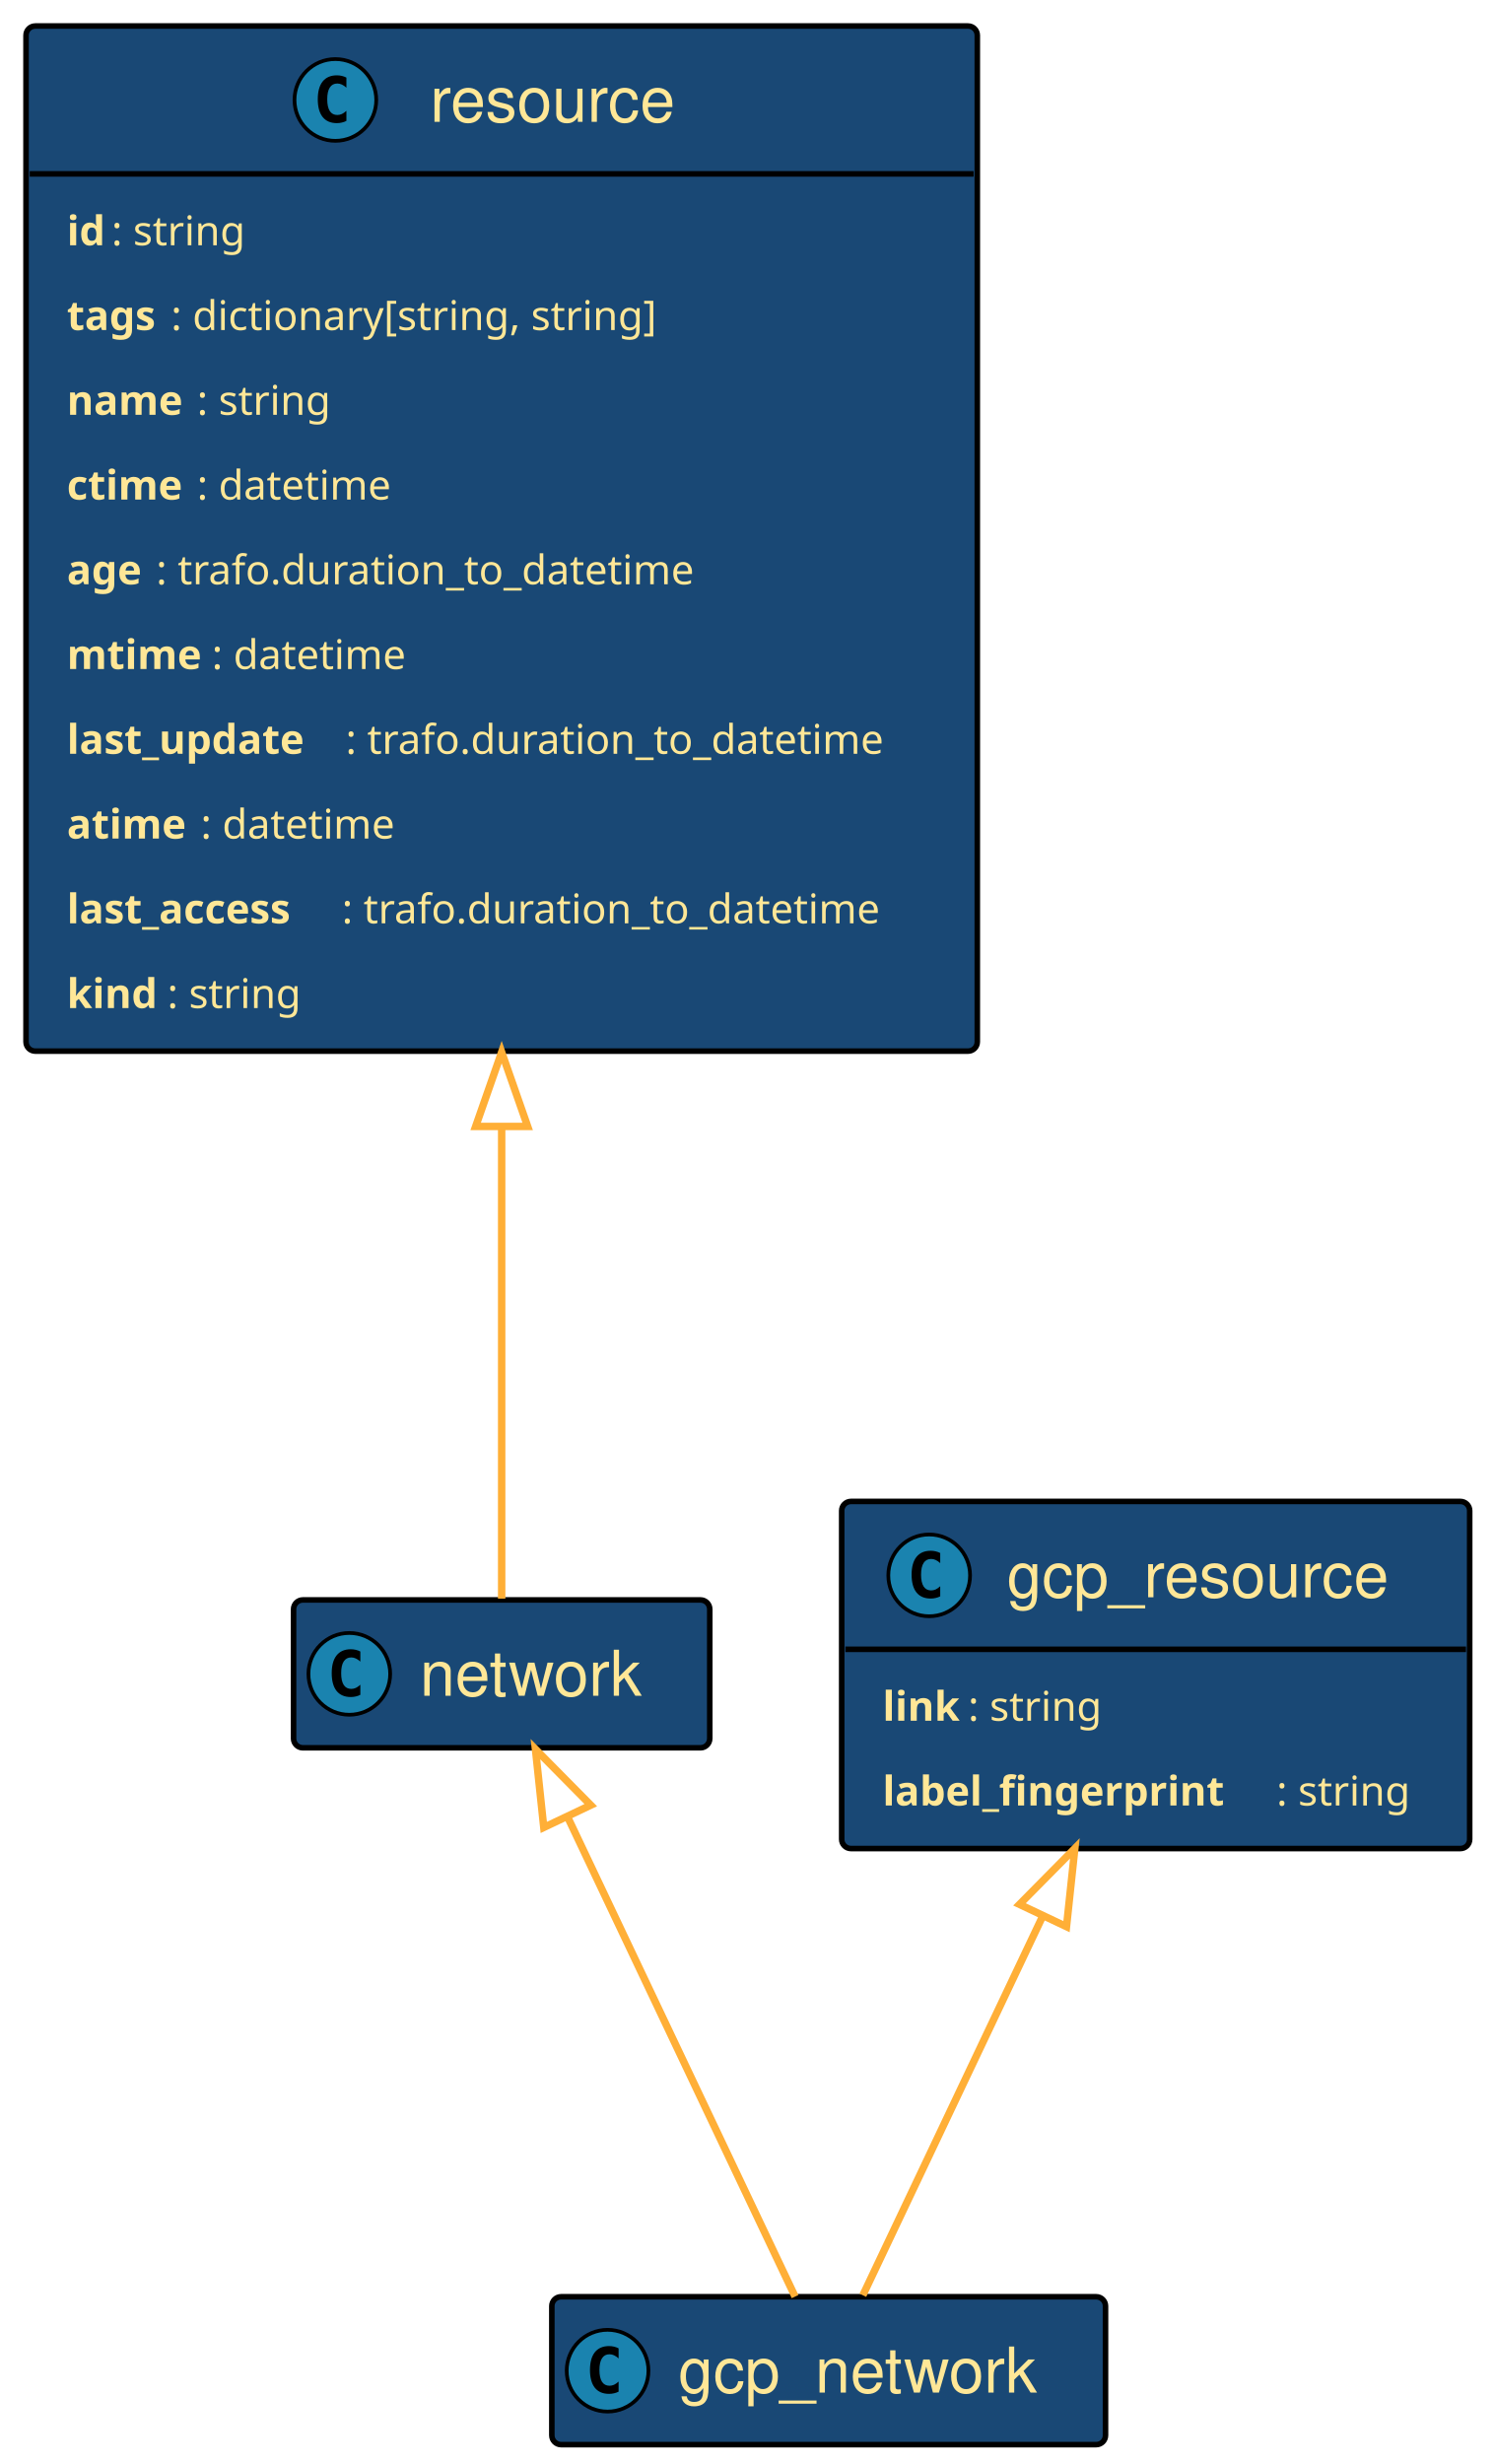
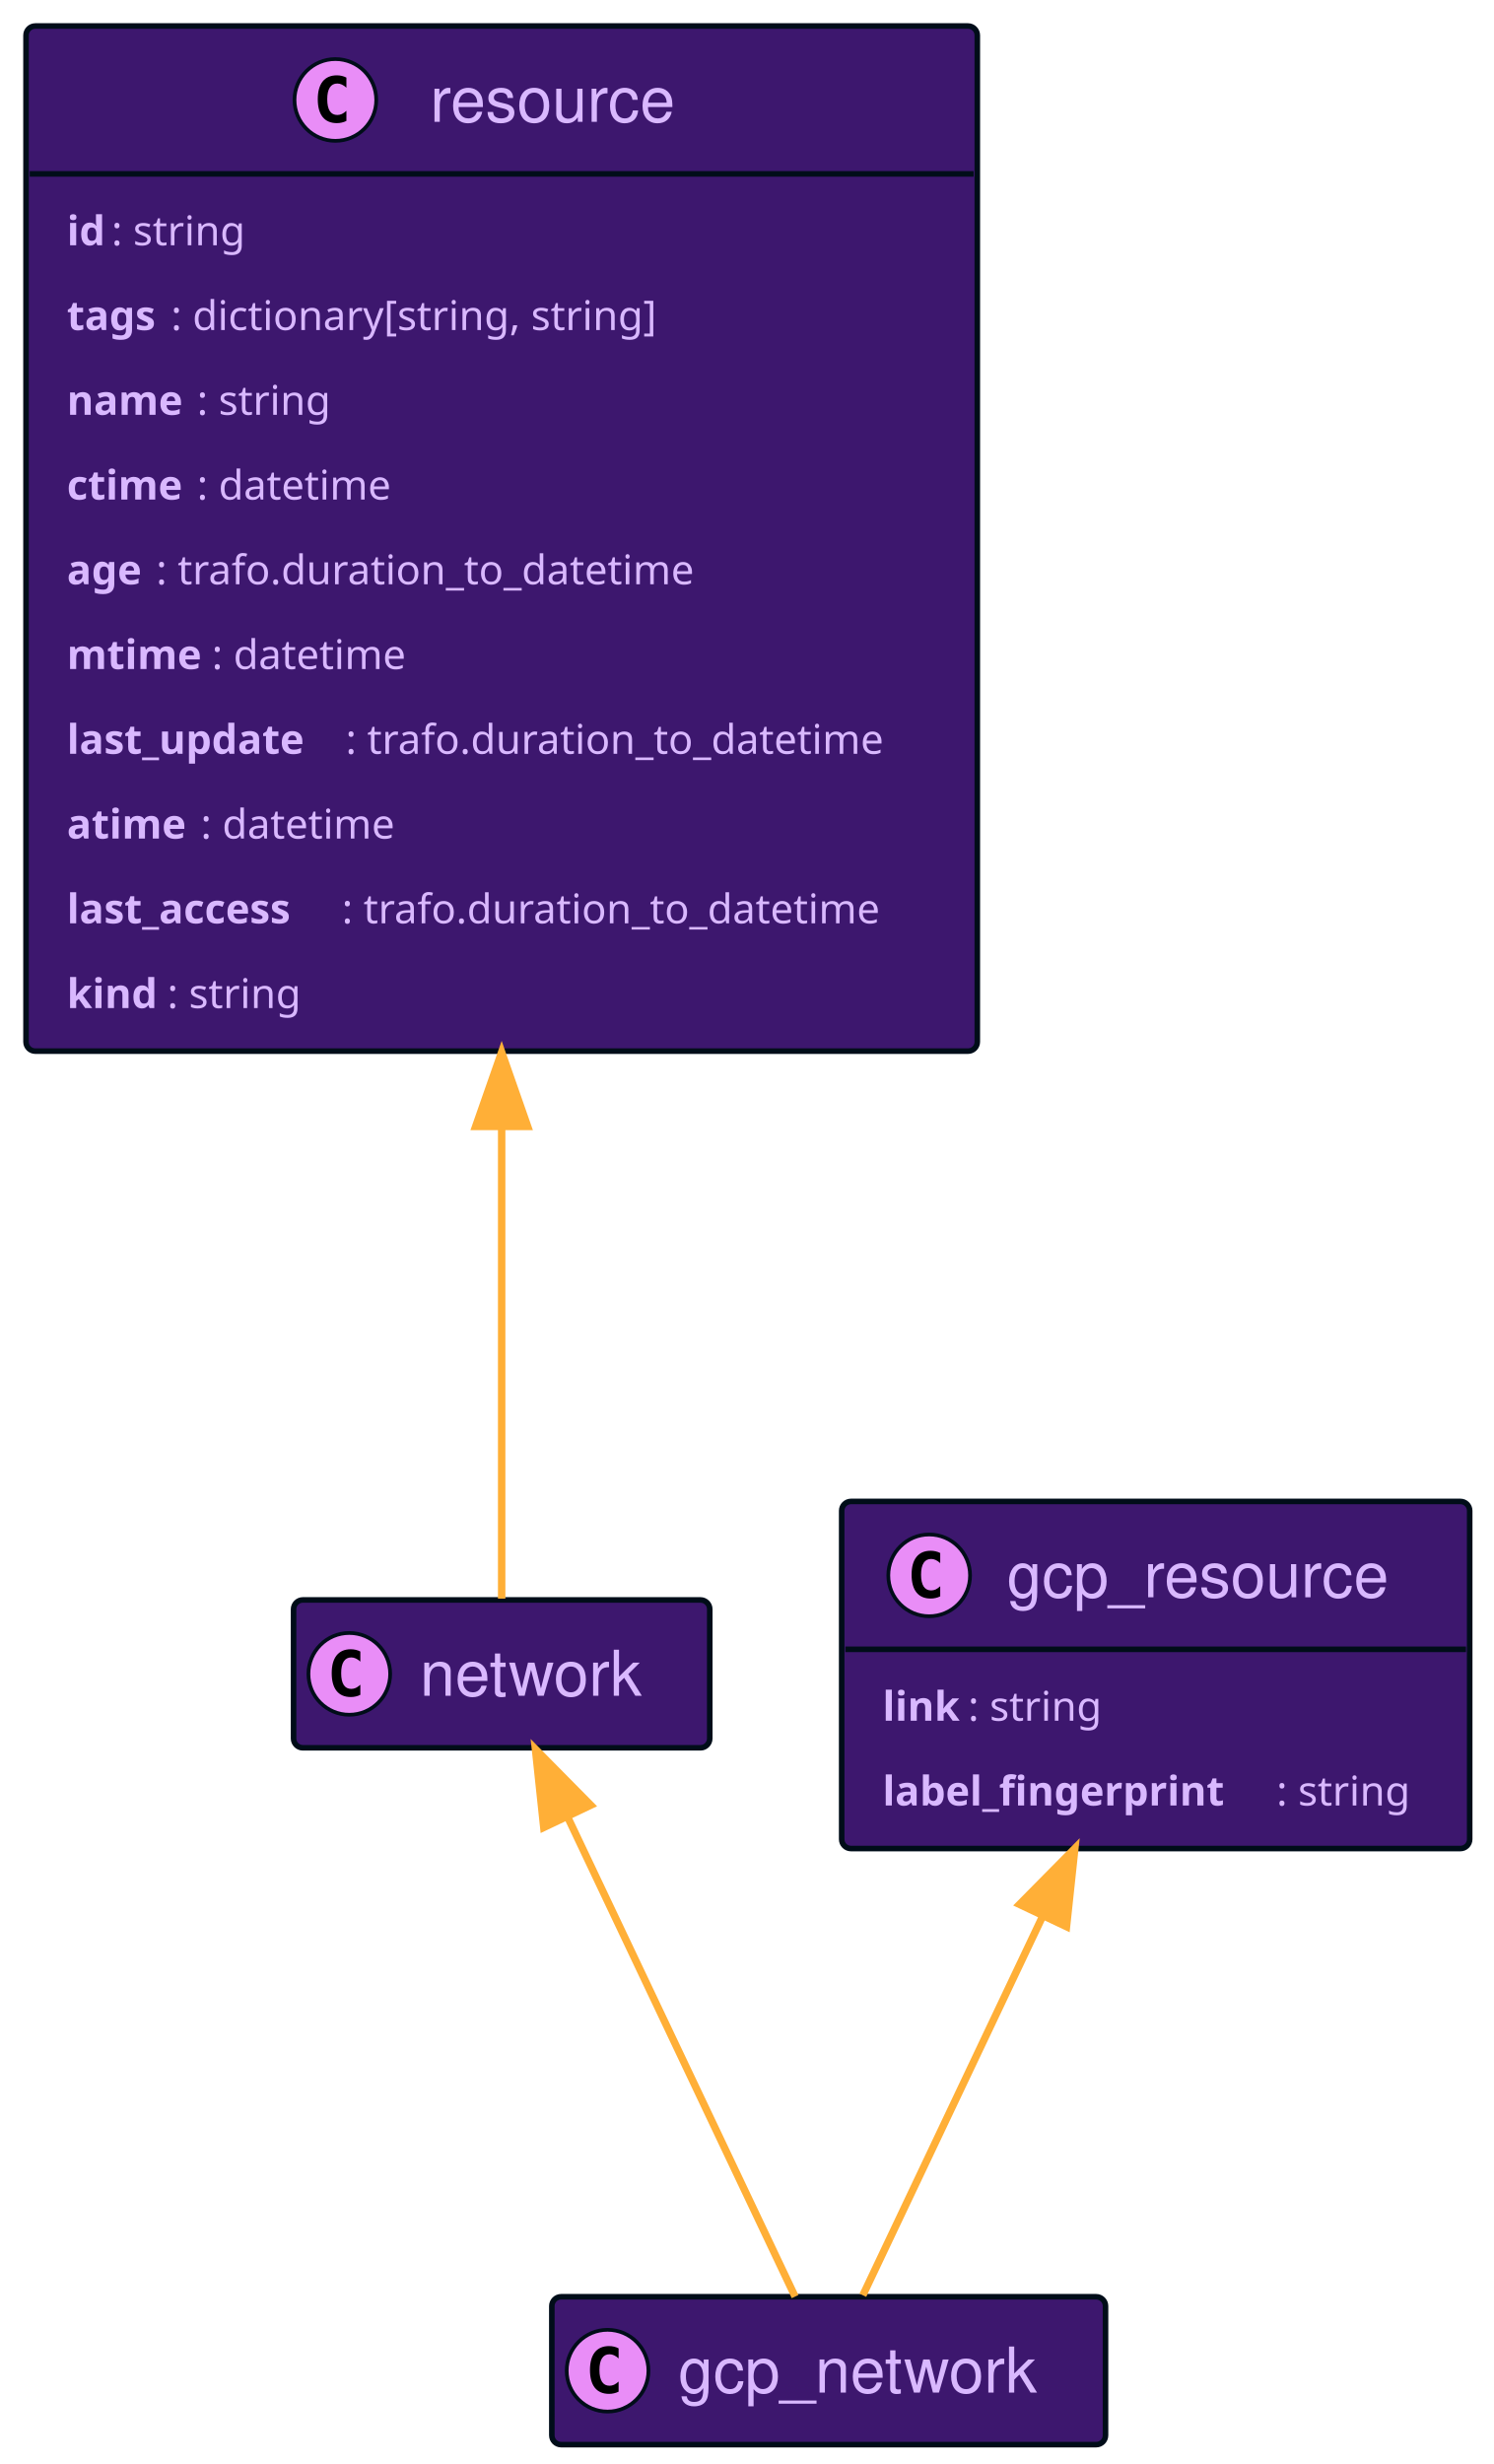
<svg xmlns="http://www.w3.org/2000/svg" width="402" height="663" contentScriptType="application/ecmascript" contentStyleType="text/css" style="width:402px;height:663px;background:#00000000" preserveAspectRatio="none" version="1.1" viewBox="0 0 402 663" zoomAndPan="magnify">
  <g>
-     <rect id="resource" width="256" height="275.836" x="7" y="7" fill="#194875" codeLine="17" rx="2.5" ry="2.5" style="stroke:#000;stroke-width:1.5" />
-     <ellipse cx="90.25" cy="26.895" fill="#1A83AF" rx="11" ry="11" style="stroke:#000;stroke-width:1" />
+     <rect id="resource" width="256" height="275.836" x="7" y="7" fill="#3d176e" codeLine="17" rx="2.5" ry="2.5" style="stroke:#000d19;stroke-width:1.5" />
+     <ellipse cx="90.25" cy="26.895" fill="#e98df7" rx="11" ry="11" style="stroke:#000d19;stroke-width:1" />
    <path fill="#000" d="M93.219,32.535 Q92.641,32.832 92,32.973 Q91.359,33.129 90.656,33.129 Q88.156,33.129 86.828,31.488 Q85.516,29.832 85.516,26.707 Q85.516,23.582 86.828,21.926 Q88.156,20.27 90.656,20.27 Q91.359,20.27 92,20.426 Q92.656,20.582 93.219,20.879 L93.219,23.598 Q92.594,23.02 92,22.754 Q91.406,22.473 90.781,22.473 Q89.438,22.473 88.75,23.551 Q88.062,24.613 88.062,26.707 Q88.062,28.801 88.75,29.879 Q89.438,30.941 90.781,30.941 Q91.406,30.941 92,30.676 Q92.594,30.395 93.219,29.816 L93.219,32.535 Z" />
-     <text x="115.75" y="32.78" fill="#FFE797" font-family="Helvetica" font-size="17" lengthAdjust="spacing" textLength="71">resource</text>
-     <line style="stroke:#000;stroke-width:1.5" x1="8" x2="262" y1="46.789" y2="46.789" />
-     <text x="18" y="65.999" fill="#FFE797" font-family="sans-serif" font-size="11" font-weight="bold" lengthAdjust="spacing" textLength="12">id</text>
-     <text x="30" y="65.999" fill="#FFE797" font-family="sans-serif" font-size="11" lengthAdjust="spacing" textLength="41">: string</text>
-     <text x="18" y="88.804" fill="#FFE797" font-family="sans-serif" font-size="11" font-weight="bold" lengthAdjust="spacing" textLength="28">tags</text>
-     <text x="46" y="88.804" fill="#FFE797" font-family="sans-serif" font-size="11" lengthAdjust="spacing" textLength="145">: dictionary[string, string]</text>
-     <text x="18" y="111.609" fill="#FFE797" font-family="sans-serif" font-size="11" font-weight="bold" lengthAdjust="spacing" textLength="35">name</text>
-     <text x="53" y="111.609" fill="#FFE797" font-family="sans-serif" font-size="11" lengthAdjust="spacing" textLength="41">: string</text>
-     <text x="18" y="134.414" fill="#FFE797" font-family="sans-serif" font-size="11" font-weight="bold" lengthAdjust="spacing" textLength="35">ctime</text>
-     <text x="53" y="134.414" fill="#FFE797" font-family="sans-serif" font-size="11" lengthAdjust="spacing" textLength="58">: datetime</text>
-     <text x="18" y="157.218" fill="#FFE797" font-family="sans-serif" font-size="11" font-weight="bold" lengthAdjust="spacing" textLength="24">age</text>
-     <text x="42" y="157.218" fill="#FFE797" font-family="sans-serif" font-size="11" lengthAdjust="spacing" textLength="159">: trafo.duration_to_datetime</text>
-     <text x="18" y="180.023" fill="#FFE797" font-family="sans-serif" font-size="11" font-weight="bold" lengthAdjust="spacing" textLength="39">mtime</text>
-     <text x="57" y="180.023" fill="#FFE797" font-family="sans-serif" font-size="11" lengthAdjust="spacing" textLength="58">: datetime</text>
-     <text x="18" y="202.828" fill="#FFE797" font-family="sans-serif" font-size="11" font-weight="bold" lengthAdjust="spacing" textLength="75">last_update</text>
-     <text x="93" y="202.828" fill="#FFE797" font-family="sans-serif" font-size="11" lengthAdjust="spacing" textLength="159">: trafo.duration_to_datetime</text>
-     <text x="18" y="225.632" fill="#FFE797" font-family="sans-serif" font-size="11" font-weight="bold" lengthAdjust="spacing" textLength="36">atime</text>
-     <text x="54" y="225.632" fill="#FFE797" font-family="sans-serif" font-size="11" lengthAdjust="spacing" textLength="58">: datetime</text>
-     <text x="18" y="248.437" fill="#FFE797" font-family="sans-serif" font-size="11" font-weight="bold" lengthAdjust="spacing" textLength="74">last_access</text>
-     <text x="92" y="248.437" fill="#FFE797" font-family="sans-serif" font-size="11" lengthAdjust="spacing" textLength="159">: trafo.duration_to_datetime</text>
-     <text x="18" y="271.242" fill="#FFE797" font-family="sans-serif" font-size="11" font-weight="bold" lengthAdjust="spacing" textLength="27">kind</text>
-     <text x="45" y="271.242" fill="#FFE797" font-family="sans-serif" font-size="11" lengthAdjust="spacing" textLength="41">: string</text>
-     <rect id="gcp_resource" width="169" height="93.398" x="226.5" y="404" fill="#194875" codeLine="29" rx="2.5" ry="2.5" style="stroke:#000;stroke-width:1.5" />
-     <ellipse cx="250.05" cy="423.894" fill="#1A83AF" rx="11" ry="11" style="stroke:#000;stroke-width:1" />
+     <text x="115.75" y="32.78" fill="#d9b8ff" font-family="Helvetica" font-size="17" lengthAdjust="spacing" textLength="71">resource</text>
+     <line style="stroke:#000d19;stroke-width:1.5" x1="8" x2="262" y1="46.789" y2="46.789" />
+     <text x="18" y="65.999" fill="#d9b8ff" font-family="sans-serif" font-size="11" font-weight="bold" lengthAdjust="spacing" textLength="12">id</text>
+     <text x="30" y="65.999" fill="#d9b8ff" font-family="sans-serif" font-size="11" lengthAdjust="spacing" textLength="41">: string</text>
+     <text x="18" y="88.804" fill="#d9b8ff" font-family="sans-serif" font-size="11" font-weight="bold" lengthAdjust="spacing" textLength="28">tags</text>
+     <text x="46" y="88.804" fill="#d9b8ff" font-family="sans-serif" font-size="11" lengthAdjust="spacing" textLength="145">: dictionary[string, string]</text>
+     <text x="18" y="111.609" fill="#d9b8ff" font-family="sans-serif" font-size="11" font-weight="bold" lengthAdjust="spacing" textLength="35">name</text>
+     <text x="53" y="111.609" fill="#d9b8ff" font-family="sans-serif" font-size="11" lengthAdjust="spacing" textLength="41">: string</text>
+     <text x="18" y="134.414" fill="#d9b8ff" font-family="sans-serif" font-size="11" font-weight="bold" lengthAdjust="spacing" textLength="35">ctime</text>
+     <text x="53" y="134.414" fill="#d9b8ff" font-family="sans-serif" font-size="11" lengthAdjust="spacing" textLength="58">: datetime</text>
+     <text x="18" y="157.218" fill="#d9b8ff" font-family="sans-serif" font-size="11" font-weight="bold" lengthAdjust="spacing" textLength="24">age</text>
+     <text x="42" y="157.218" fill="#d9b8ff" font-family="sans-serif" font-size="11" lengthAdjust="spacing" textLength="159">: trafo.duration_to_datetime</text>
+     <text x="18" y="180.023" fill="#d9b8ff" font-family="sans-serif" font-size="11" font-weight="bold" lengthAdjust="spacing" textLength="39">mtime</text>
+     <text x="57" y="180.023" fill="#d9b8ff" font-family="sans-serif" font-size="11" lengthAdjust="spacing" textLength="58">: datetime</text>
+     <text x="18" y="202.828" fill="#d9b8ff" font-family="sans-serif" font-size="11" font-weight="bold" lengthAdjust="spacing" textLength="75">last_update</text>
+     <text x="93" y="202.828" fill="#d9b8ff" font-family="sans-serif" font-size="11" lengthAdjust="spacing" textLength="159">: trafo.duration_to_datetime</text>
+     <text x="18" y="225.632" fill="#d9b8ff" font-family="sans-serif" font-size="11" font-weight="bold" lengthAdjust="spacing" textLength="36">atime</text>
+     <text x="54" y="225.632" fill="#d9b8ff" font-family="sans-serif" font-size="11" lengthAdjust="spacing" textLength="58">: datetime</text>
+     <text x="18" y="248.437" fill="#d9b8ff" font-family="sans-serif" font-size="11" font-weight="bold" lengthAdjust="spacing" textLength="74">last_access</text>
+     <text x="92" y="248.437" fill="#d9b8ff" font-family="sans-serif" font-size="11" lengthAdjust="spacing" textLength="159">: trafo.duration_to_datetime</text>
+     <text x="18" y="271.242" fill="#d9b8ff" font-family="sans-serif" font-size="11" font-weight="bold" lengthAdjust="spacing" textLength="27">kind</text>
+     <text x="45" y="271.242" fill="#d9b8ff" font-family="sans-serif" font-size="11" lengthAdjust="spacing" textLength="41">: string</text>
+     <rect id="gcp_resource" width="169" height="93.398" x="226.5" y="404" fill="#3d176e" codeLine="29" rx="2.5" ry="2.5" style="stroke:#000d19;stroke-width:1.5" />
+     <ellipse cx="250.05" cy="423.894" fill="#e98df7" rx="11" ry="11" style="stroke:#000d19;stroke-width:1" />
    <path fill="#000" d="M253.019,429.535 Q252.441,429.832 251.8,429.973 Q251.159,430.129 250.456,430.129 Q247.956,430.129 246.628,428.488 Q245.316,426.832 245.316,423.707 Q245.316,420.582 246.628,418.926 Q247.956,417.269 250.456,417.269 Q251.159,417.269 251.8,417.426 Q252.456,417.582 253.019,417.879 L253.019,420.598 Q252.394,420.019 251.8,419.754 Q251.206,419.473 250.581,419.473 Q249.238,419.473 248.55,420.551 Q247.863,421.613 247.863,423.707 Q247.863,425.801 248.55,426.879 Q249.238,427.941 250.581,427.941 Q251.206,427.941 251.8,427.676 Q252.394,427.394 253.019,426.816 L253.019,429.535 Z" />
-     <text x="270.95" y="429.78" fill="#FFE797" font-family="Helvetica" font-size="17" lengthAdjust="spacing" textLength="108">gcp_resource</text>
-     <line style="stroke:#000;stroke-width:1.5" x1="227.5" x2="394.5" y1="443.789" y2="443.789" />
-     <text x="237.5" y="463" fill="#FFE797" font-family="sans-serif" font-size="11" font-weight="bold" lengthAdjust="spacing" textLength="23">link</text>
-     <text x="260.5" y="463" fill="#FFE797" font-family="sans-serif" font-size="11" lengthAdjust="spacing" textLength="41">: string</text>
-     <text x="237.5" y="485.804" fill="#FFE797" font-family="sans-serif" font-size="11" font-weight="bold" lengthAdjust="spacing" textLength="106">label_fingerprint</text>
-     <text x="343.5" y="485.804" fill="#FFE797" font-family="sans-serif" font-size="11" lengthAdjust="spacing" textLength="41">: string</text>
-     <rect id="network" width="112" height="39.789" x="79" y="430.5" fill="#194875" codeLine="33" rx="2.5" ry="2.5" style="stroke:#000;stroke-width:1.5" />
-     <ellipse cx="94" cy="450.394" fill="#1A83AF" rx="11" ry="11" style="stroke:#000;stroke-width:1" />
+     <text x="270.95" y="429.78" fill="#d9b8ff" font-family="Helvetica" font-size="17" lengthAdjust="spacing" textLength="108">gcp_resource</text>
+     <line style="stroke:#000d19;stroke-width:1.5" x1="227.5" x2="394.5" y1="443.789" y2="443.789" />
+     <text x="237.5" y="463" fill="#d9b8ff" font-family="sans-serif" font-size="11" font-weight="bold" lengthAdjust="spacing" textLength="23">link</text>
+     <text x="260.5" y="463" fill="#d9b8ff" font-family="sans-serif" font-size="11" lengthAdjust="spacing" textLength="41">: string</text>
+     <text x="237.5" y="485.804" fill="#d9b8ff" font-family="sans-serif" font-size="11" font-weight="bold" lengthAdjust="spacing" textLength="106">label_fingerprint</text>
+     <text x="343.5" y="485.804" fill="#d9b8ff" font-family="sans-serif" font-size="11" lengthAdjust="spacing" textLength="41">: string</text>
+     <rect id="network" width="112" height="39.789" x="79" y="430.5" fill="#3d176e" codeLine="33" rx="2.5" ry="2.5" style="stroke:#000d19;stroke-width:1.5" />
+     <ellipse cx="94" cy="450.394" fill="#e98df7" rx="11" ry="11" style="stroke:#000d19;stroke-width:1" />
    <path fill="#000" d="M96.969,456.035 Q96.391,456.332 95.75,456.473 Q95.109,456.629 94.406,456.629 Q91.906,456.629 90.578,454.988 Q89.266,453.332 89.266,450.207 Q89.266,447.082 90.578,445.426 Q91.906,443.769 94.406,443.769 Q95.109,443.769 95.75,443.926 Q96.406,444.082 96.969,444.379 L96.969,447.098 Q96.344,446.519 95.75,446.254 Q95.156,445.973 94.531,445.973 Q93.188,445.973 92.5,447.051 Q91.812,448.113 91.812,450.207 Q91.812,452.301 92.5,453.379 Q93.188,454.441 94.531,454.441 Q95.156,454.441 95.75,454.176 Q96.344,453.894 96.969,453.316 L96.969,456.035 Z" />
-     <text x="113" y="456.28" fill="#FFE797" font-family="Helvetica" font-size="17" lengthAdjust="spacing" textLength="70">network</text>
-     <rect id="gcp_network" width="149" height="39.789" x="148.5" y="618" fill="#194875" codeLine="36" rx="2.5" ry="2.5" style="stroke:#000;stroke-width:1.5" />
-     <ellipse cx="163.5" cy="637.894" fill="#1A83AF" rx="11" ry="11" style="stroke:#000;stroke-width:1" />
+     <text x="113" y="456.28" fill="#d9b8ff" font-family="Helvetica" font-size="17" lengthAdjust="spacing" textLength="70">network</text>
+     <rect id="gcp_network" width="149" height="39.789" x="148.5" y="618" fill="#3d176e" codeLine="36" rx="2.5" ry="2.5" style="stroke:#000d19;stroke-width:1.5" />
+     <ellipse cx="163.5" cy="637.894" fill="#e98df7" rx="11" ry="11" style="stroke:#000d19;stroke-width:1" />
    <path fill="#000" d="M166.469,643.535 Q165.891,643.832 165.25,643.973 Q164.609,644.129 163.906,644.129 Q161.406,644.129 160.078,642.488 Q158.766,640.832 158.766,637.707 Q158.766,634.582 160.078,632.926 Q161.406,631.269 163.906,631.269 Q164.609,631.269 165.25,631.426 Q165.906,631.582 166.469,631.879 L166.469,634.598 Q165.844,634.019 165.25,633.754 Q164.656,633.473 164.031,633.473 Q162.688,633.473 162,634.551 Q161.312,635.613 161.312,637.707 Q161.312,639.801 162,640.879 Q162.688,641.941 164.031,641.941 Q164.656,641.941 165.25,641.676 Q165.844,641.394 166.469,640.816 L166.469,643.535 Z" />
-     <text x="182.5" y="643.78" fill="#FFE797" font-family="Helvetica" font-size="17" lengthAdjust="spacing" textLength="107">gcp_network</text>
+     <text x="182.5" y="643.78" fill="#d9b8ff" font-family="Helvetica" font-size="17" lengthAdjust="spacing" textLength="107">gcp_network</text>
    <path id="resource-backto-network" fill="none" d="M135,303.26 C135,353.92 135,403.76 135,430.16" codeLine="39" style="stroke:#ffaf37;stroke-width:2" />
-     <polygon fill="none" points="128 303.1 135 283.1 142 303.1 128 303.1" style="stroke:#ffaf37;stroke-width:2" />
+     <polygon fill="#ffaf37" points="128 303.1 135 283.1 142 303.1 128 303.1" style="stroke:#ffaf37;stroke-width:2" />
    <path id="gcp_resource-backto-gcp_network" fill="none" d="M280.45,515.89 C263.49,551.65 243.57,593.63 232.2,617.6" codeLine="40" style="stroke:#ffaf37;stroke-width:2" />
-     <polygon fill="none" points="274.35 512.42 289.25 497.35 287 518.42 274.35 512.42" style="stroke:#ffaf37;stroke-width:2" />
+     <polygon fill="#ffaf37" points="274.35 512.42 289.25 497.35 287 518.42 274.35 512.42" style="stroke:#ffaf37;stroke-width:2" />
    <path id="network-backto-gcp_network" fill="none" d="M152.76,488.93 C171.29,527.99 199.6,587.67 213.96,617.95" codeLine="41" style="stroke:#ffaf37;stroke-width:2" />
-     <polygon fill="none" points="146.33 491.72 144.09 470.65 158.98 485.72 146.33 491.72" style="stroke:#ffaf37;stroke-width:2" />
+     <polygon fill="#ffaf37" points="146.33 491.72 144.09 470.65 158.98 485.72 146.33 491.72" style="stroke:#ffaf37;stroke-width:2" />
  </g>
</svg>
